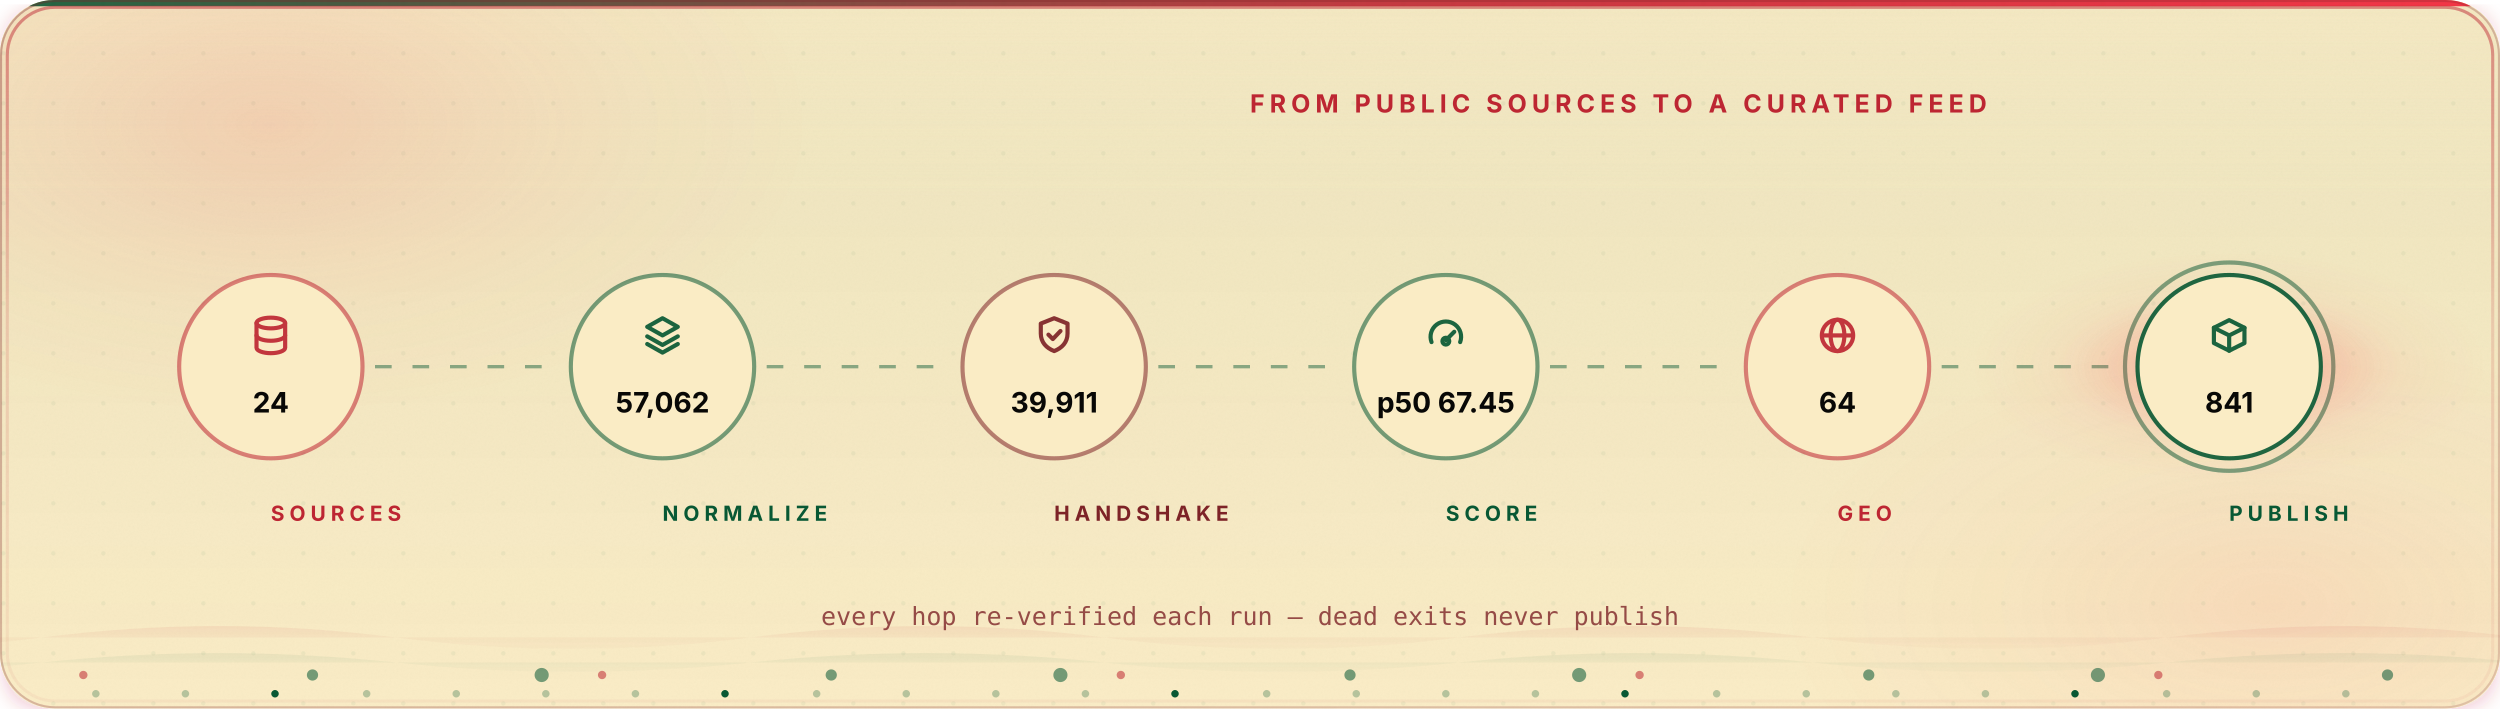
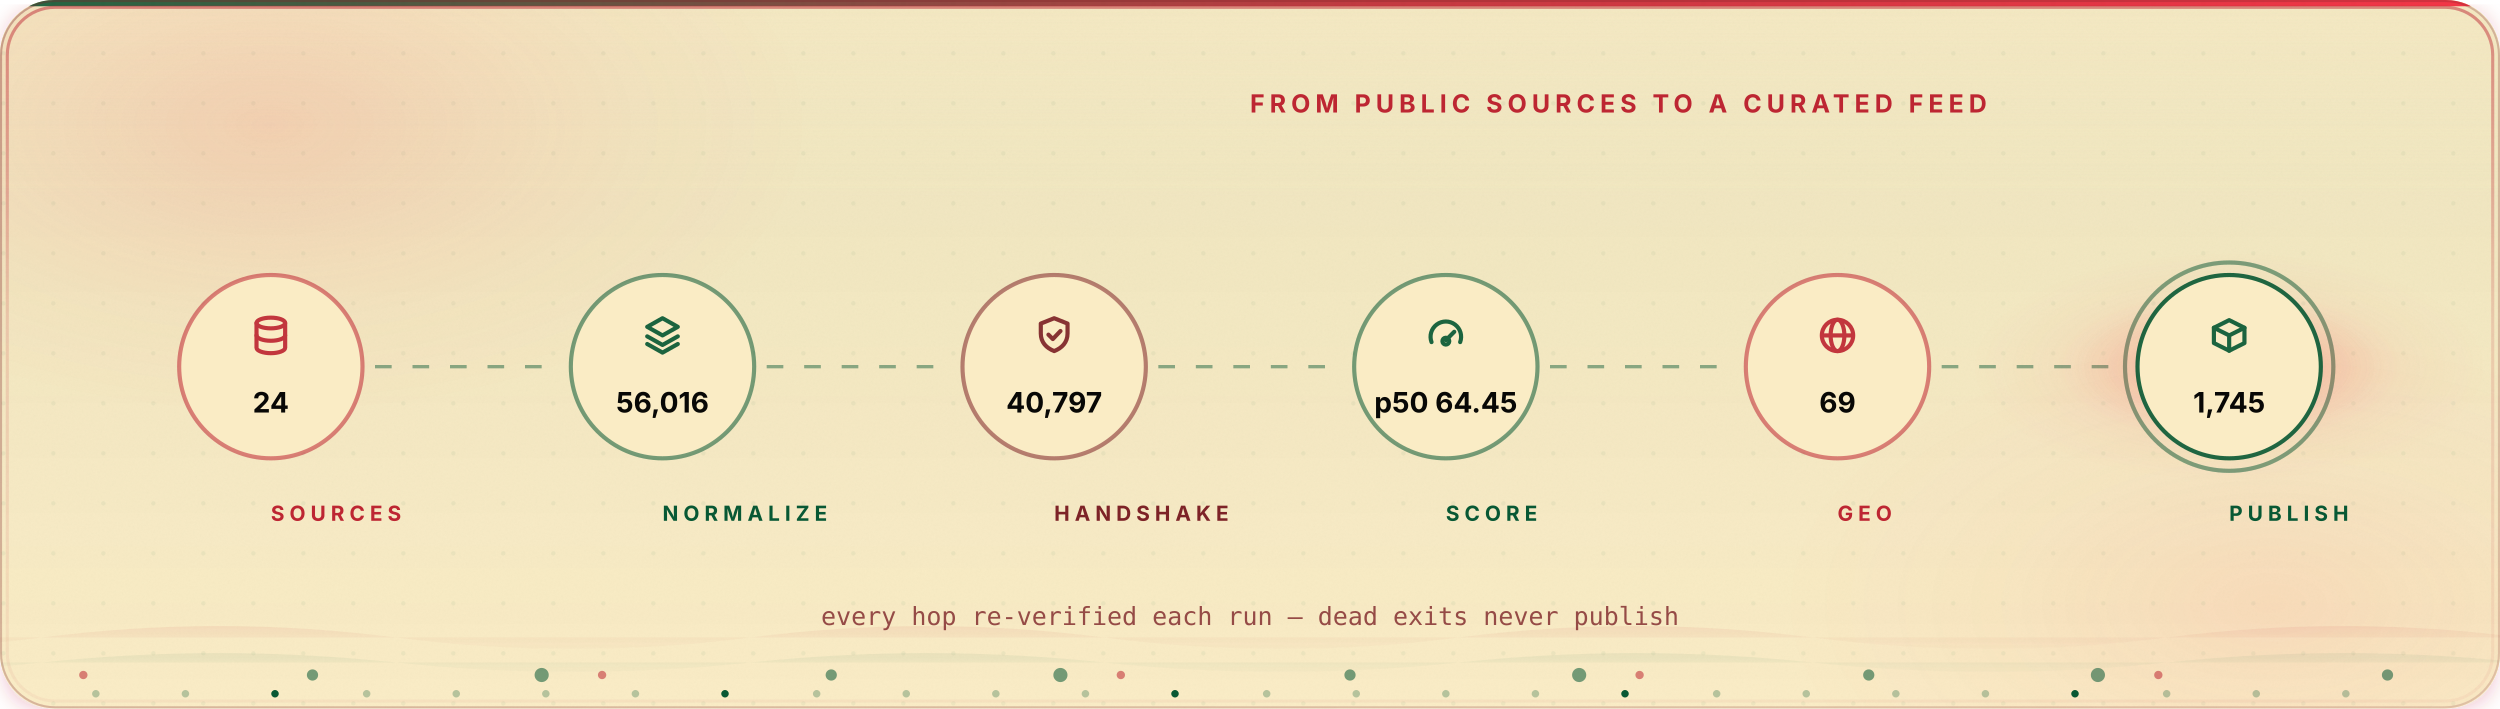
<svg xmlns="http://www.w3.org/2000/svg" width="1200" height="340" viewBox="0 0 1200 340" role="img">
  <defs>
    <linearGradient id="bg-light" gradientUnits="objectBoundingBox" x1="0.0" y1="0.0" x2="1.0" y2="1.0">
      <stop offset="0" stop-color="#FAECC5" stop-opacity="1" />
      <stop offset="1" stop-color="#FAECC5" stop-opacity="1" />
    </linearGradient>
    <linearGradient id="tint-light" gradientUnits="objectBoundingBox" x1="0.0" y1="0.0" x2="0" y2="1">
      <stop offset="0" stop-color="#08442C" stop-opacity="0.05" />
      <stop offset="1" stop-color="#08442C" stop-opacity="0" />
    </linearGradient>
    <linearGradient id="inner-light" gradientUnits="objectBoundingBox" x1="0.0" y1="0.0" x2="0" y2="1">
      <stop offset="0" stop-color="#FAECC5" stop-opacity="0.55" />
      <stop offset="0.28" stop-color="#FAECC5" stop-opacity="0" />
    </linearGradient>
    <linearGradient id="topbar-light" gradientUnits="userSpaceOnUse" x1="0" y1="1.5" x2="1200" y2="1.5">
      <stop offset="0" stop-color="#085834" stop-opacity="0.9" />
      <stop offset="0.55" stop-color="#BD2632" stop-opacity="0.9" />
      <stop offset="1" stop-color="#F32138" stop-opacity="0.9" />
    </linearGradient>
    <linearGradient id="hero-light" gradientUnits="objectBoundingBox" x1="0.0" y1="0.0" x2="0" y2="1">
      <stop offset="0" stop-color="#BD2632" stop-opacity="1" />
      <stop offset="0.55" stop-color="#7D2327" stop-opacity="1" />
      <stop offset="1" stop-color="#F32138" stop-opacity="1" />
    </linearGradient>
    <linearGradient id="word-light" gradientUnits="objectBoundingBox" x1="0" y1="0" x2="1" y2="0">
      <stop offset="0" stop-color="#7D2327" stop-opacity="1" />
      <stop offset="0.6" stop-color="#BD2632" stop-opacity="1" />
      <stop offset="1" stop-color="#F32138" stop-opacity="1" />
    </linearGradient>
    <linearGradient id="ib-light" gradientUnits="objectBoundingBox" x1="0.0" y1="0.0" x2="0" y2="1">
      <stop offset="0" stop-color="#BD2632" stop-opacity="0.5" />
      <stop offset="0.45" stop-color="#BD2632" stop-opacity="0.16" />
      <stop offset="1" stop-color="#BD2632" stop-opacity="0.05" />
    </linearGradient>
    <linearGradient id="border-light" gradientUnits="objectBoundingBox" x1="0.0" y1="0.0" x2="1.0" y2="1.0">
      <stop offset="0" stop-color="#7D2327" stop-opacity="0.35" />
      <stop offset="1" stop-color="#7D2327" stop-opacity="0.193" />
    </linearGradient>
    <linearGradient id="div-light" gradientUnits="objectBoundingBox" x1="0.0" y1="0.0" x2="1" y2="0">
      <stop offset="0" stop-color="#085834" stop-opacity="0.25" />
      <stop offset="1" stop-color="#085834" stop-opacity="0.087" />
    </linearGradient>
    <radialGradient id="glow-light" cx="0.5" cy="0.5" r="0.5">
      <stop offset="0" stop-color="#F32138" stop-opacity="0.55" />
      <stop offset="0.55" stop-color="#F32138" stop-opacity="0.18" />
      <stop offset="1" stop-color="#F32138" stop-opacity="0" />
    </radialGradient>
    <linearGradient id="shine-light" gradientUnits="objectBoundingBox" x1="0.0" y1="0.0" x2="1" y2="0">
      <stop offset="0" stop-color="#F32138" stop-opacity="0" />
      <stop offset="0.5" stop-color="#F32138" stop-opacity="0.05" />
      <stop offset="1" stop-color="#F32138" stop-opacity="0" />
    </linearGradient>
    <linearGradient id="wavea-light" gradientUnits="objectBoundingBox" x1="0.0" y1="0.0" x2="0" y2="1">
      <stop offset="0" stop-color="#BD2632" stop-opacity="0.09" />
      <stop offset="1" stop-color="#BD2632" stop-opacity="0.018" />
    </linearGradient>
    <linearGradient id="waveb-light" gradientUnits="objectBoundingBox" x1="0.0" y1="0.0" x2="0" y2="1">
      <stop offset="0" stop-color="#085834" stop-opacity="0.07" />
      <stop offset="1" stop-color="#085834" stop-opacity="0.014" />
    </linearGradient>
    <pattern id="grid-light" width="24" height="24" patternUnits="userSpaceOnUse">
      <circle cx="1.6" cy="1.6" r="1.05" fill="#085834" />
    </pattern>
    <filter id="grain-light" x="0" y="0" width="100%" height="100%">
      <feTurbulence type="fractalNoise" baseFrequency="0.9" numOctaves="2" stitchTiles="stitch" result="n" />
      <feColorMatrix in="n" type="saturate" values="0" result="m" />
      <feComposite in="m" in2="SourceGraphic" operator="in" />
    </filter>
    <filter id="shadow-light" x="-15%" y="-15%" width="130%" height="140%">
      <feDropShadow dx="0" dy="10" stdDeviation="16" flood-color="#BD2632" flood-opacity="0.20" />
      <feDropShadow dx="0" dy="2" stdDeviation="5" flood-color="#BD2632" flood-opacity="0.25" />
    </filter>
    <clipPath id="clip-light">
      <rect x="0" y="0" width="1200" height="340" rx="26" />
    </clipPath>
  </defs>
  <style>
      @keyframes fl-light {
        0% { transform: translateY(0); opacity: 0; }
        12% { opacity: 0.85; }
        80% { opacity: 0.45; }
        100% { transform: translateY(-330px); opacity: 0; }
      }
      .pt-light { animation: fl-light 9s linear infinite; }

      @keyframes sw-light {
        0%, 52% { transform: translateX(0) skewX(-20deg); }
        100% { transform: translateX(1900px) skewX(-20deg); }
      }
      .sweep-light { animation: sw-light 7.5s ease-in-out infinite; }

      @keyframes wvm-light { to { transform: translateX(-170px); } }
      .wv-light { animation: wvm-light 9s ease-in-out infinite alternate; }
      .wv2-light { animation-duration: 14s; }

      @keyframes sp-light { to { transform: rotate(360deg); } }
      .spin-light { transform-box: fill-box; transform-origin: center;
                  animation: sp-light 8s linear infinite; }
      .rev-light { animation-direction: reverse; }

      @keyframes bt-light { 50% { transform: scale(1.12); } }
      .beat-light { transform-box: fill-box; transform-origin: center;
                  animation: bt-light 2.4s ease-in-out infinite; }

      @keyframes gw-light { 50% { opacity: 0.55; } }
      .glowG-light { animation: gw-light 3.2s ease-in-out infinite; }

      @keyframes shn-light {
        0%, 46% { transform: translateX(-540px); }
        100% { transform: translateX(1620px); }
      }
      .shn-light { animation: shn-light 5.5s ease-in-out infinite; }

      @keyframes bgl-light { 0%, 100% { opacity: 0.35; } 12% { opacity: 1; } }
      .bgl-light { animation: bgl-light 2.2s ease-in-out infinite; }

      @keyframes dsh-light { to { stroke-dashoffset: -36; } }
      .dash-light { stroke-dasharray: 8 10; animation: dsh-light 1.2s linear infinite; }

      @keyframes pk-light {
        0% { transform: translateX(0); opacity: 0; }
        10% { opacity: 1; }
        88% { opacity: 1; }
        100% { transform: translateX(var(--d, 200px)); opacity: 0; }
      }
      .pk-light { animation: pk-light 2.6s linear infinite; }

      @keyframes pkv-light {
        0% { transform: translateY(0); opacity: 0; }
        10% { opacity: 1; }
        88% { opacity: 1; }
        100% { transform: translateY(var(--dy, 40px)); opacity: 0; }
      }
      .pkv-light { animation: pkv-light 2.6s linear infinite; }

      @keyframes pls-light {
        0% { transform: scale(0.55); opacity: 0.85; }
        100% { transform: scale(2.4); opacity: 0; }
      }
      .pls-light { transform-box: fill-box; transform-origin: center;
                 animation: pls-light 2.4s ease-out infinite; }

      @keyframes flt-light { 50% { transform: translateY(-6px); } }
      .flt-light { animation: flt-light 6s ease-in-out infinite; }

      @keyframes grw-light { from { transform: scaleX(0); } }
      .grow-light { transform-box: fill-box; transform-origin: left center;
                  animation: grw-light 1.5s 0.2s ease-out both; }

      @media (prefers-reduced-motion: reduce) {
        .pt-light,.sweep-light,.wv-light,.spin-light,.rev-light,.beat-light,.glowG-light,.shn-light,.bgl-light,.dash-light,.pk-light,.pkv-light,.pls-light,.flt-light,.grow-light { animation: none; }
      }
    </style>
  <g filter="url(#shadow-light)">
    <rect width="1200" height="340" rx="26" fill="#FAECC5" />
  </g>
  <g clip-path="url(#clip-light)">
    <rect width="1200" height="340" fill="url(#bg-light)" />
    <rect width="1200" height="340" fill="url(#tint-light)" />
    <rect width="1200" height="340" fill="url(#inner-light)" />
    <rect width="1200" height="340" fill="url(#grid-light)" opacity="0.05" />
    <rect width="1200" height="340" fill="#080806" filter="url(#grain-light)" opacity="0.045" />
    <ellipse cx="130" cy="60" rx="260" ry="140" fill="url(#glow-light)" opacity="0.22" />
    <ellipse cx="1090" cy="290" rx="240" ry="130" fill="url(#glow-light)" opacity="0.14" />
    <path class="wv-light" d="M -320 306 q 85.0 -11 170 0 q 85.0 11 170 0 q 85.0 -11 170 0 q 85.0 11 170 0 q 85.0 -11 170 0 q 85.0 11 170 0 q 85.0 -11 170 0 q 85.0 11 170 0 q 85.0 -11 170 0 q 85.0 11 170 0 q 85.0 -11 170 0 q 85.0 11 170 0 q 85.0 -11 170 0" fill="url(#wavea-light)" opacity="0.8" />
    <path class="wv-light wv2-light" d="M -320 318 q 85.0 -9 170 0 q 85.0 9 170 0 q 85.0 -9 170 0 q 85.0 9 170 0 q 85.0 -9 170 0 q 85.0 9 170 0 q 85.0 -9 170 0 q 85.0 9 170 0 q 85.0 -9 170 0 q 85.0 9 170 0 q 85.0 -9 170 0 q 85.0 9 170 0 q 85.0 -9 170 0" fill="url(#waveb-light)" opacity="0.9" />
    <rect width="1200" height="3" fill="url(#topbar-light)" />
    <g class="sweep-light">
      <rect x="-320" y="-60" width="230" height="460" fill="url(#shine-light)" opacity="0.75" />
    </g>
    <circle class="pt-light" cx="40" cy="324" r="2.0" fill="#BD2632" opacity="0.55" style="animation-duration:8.0s;animation-delay:-0.0s" />
    <circle class="pt-light" cx="150" cy="324" r="2.7" fill="#085834" opacity="0.55" style="animation-duration:9.7s;animation-delay:-0.9s" />
    <circle class="pt-light" cx="260" cy="324" r="3.4" fill="#085834" opacity="0.55" style="animation-duration:11.4s;animation-delay:-1.8s" />
    <circle class="pt-light" cx="289" cy="324" r="2.0" fill="#BD2632" opacity="0.55" style="animation-duration:13.1s;animation-delay:-2.7s" />
    <circle class="pt-light" cx="399" cy="324" r="2.7" fill="#085834" opacity="0.55" style="animation-duration:8.0s;animation-delay:-3.6s" />
    <circle class="pt-light" cx="509" cy="324" r="3.4" fill="#085834" opacity="0.55" style="animation-duration:9.7s;animation-delay:-4.5s" />
    <circle class="pt-light" cx="538" cy="324" r="2.0" fill="#BD2632" opacity="0.55" style="animation-duration:11.4s;animation-delay:-5.4s" />
    <circle class="pt-light" cx="648" cy="324" r="2.7" fill="#085834" opacity="0.55" style="animation-duration:13.1s;animation-delay:-6.3s" />
    <circle class="pt-light" cx="758" cy="324" r="3.4" fill="#085834" opacity="0.55" style="animation-duration:8.0s;animation-delay:-7.2s" />
    <circle class="pt-light" cx="787" cy="324" r="2.0" fill="#BD2632" opacity="0.55" style="animation-duration:9.7s;animation-delay:-8.1s" />
    <circle class="pt-light" cx="897" cy="324" r="2.7" fill="#085834" opacity="0.55" style="animation-duration:11.4s;animation-delay:-9.0s" />
    <circle class="pt-light" cx="1007" cy="324" r="3.4" fill="#085834" opacity="0.55" style="animation-duration:13.1s;animation-delay:-9.9s" />
    <circle class="pt-light" cx="1036" cy="324" r="2.0" fill="#BD2632" opacity="0.55" style="animation-duration:8.0s;animation-delay:-2.8s" />
    <circle class="pt-light" cx="1146" cy="324" r="2.7" fill="#085834" opacity="0.55" style="animation-duration:9.7s;animation-delay:-2.0s" />
    <circle cx="46" cy="333" r="1.8" fill="#085834" opacity="0.28" />
    <circle cx="89" cy="333" r="1.8" fill="#085834" opacity="0.28" />
    <circle class="bgl-light" cx="132" cy="333" r="1.8" fill="#085834" style="animation-delay:-0.46s" />
    <circle cx="176" cy="333" r="1.8" fill="#085834" opacity="0.28" />
    <circle cx="219" cy="333" r="1.8" fill="#085834" opacity="0.28" />
    <circle cx="262" cy="333" r="1.8" fill="#085834" opacity="0.28" />
    <circle cx="305" cy="333" r="1.8" fill="#085834" opacity="0.28" />
    <circle class="bgl-light" cx="348" cy="333" r="1.8" fill="#085834" style="animation-delay:-1.61s" />
    <circle cx="392" cy="333" r="1.8" fill="#085834" opacity="0.28" />
    <circle cx="435" cy="333" r="1.8" fill="#085834" opacity="0.28" />
    <circle cx="478" cy="333" r="1.8" fill="#085834" opacity="0.28" />
    <circle cx="521" cy="333" r="1.8" fill="#085834" opacity="0.28" />
    <circle class="bgl-light" cx="564" cy="333" r="1.8" fill="#085834" style="animation-delay:-2.76s" />
    <circle cx="608" cy="333" r="1.8" fill="#085834" opacity="0.28" />
    <circle cx="651" cy="333" r="1.8" fill="#085834" opacity="0.28" />
    <circle cx="694" cy="333" r="1.8" fill="#085834" opacity="0.28" />
    <circle cx="737" cy="333" r="1.8" fill="#085834" opacity="0.28" />
    <circle class="bgl-light" cx="780" cy="333" r="1.8" fill="#085834" style="animation-delay:-3.91s" />
    <circle cx="824" cy="333" r="1.8" fill="#085834" opacity="0.28" />
    <circle cx="867" cy="333" r="1.8" fill="#085834" opacity="0.28" />
    <circle cx="910" cy="333" r="1.8" fill="#085834" opacity="0.28" />
    <circle cx="953" cy="333" r="1.8" fill="#085834" opacity="0.28" />
    <circle class="bgl-light" cx="996" cy="333" r="1.8" fill="#085834" style="animation-delay:-5.06s" />
    <circle cx="1040" cy="333" r="1.8" fill="#085834" opacity="0.28" />
    <circle cx="1083" cy="333" r="1.8" fill="#085834" opacity="0.28" />
    <circle cx="1126" cy="333" r="1.8" fill="#085834" opacity="0.28" />
  </g>
  <rect x="3.5" y="3.5" width="1193" height="333" rx="23" fill="none" stroke="url(#ib-light)" stroke-width="1.5" />
  <rect x="0.5" y="0.5" width="1199" height="339" rx="26" fill="none" stroke="url(#border-light)" stroke-width="1" />
  <text x="600" y="54" font-family="Space Grotesk, Inter, system-ui, -apple-system, Segoe UI, sans-serif" font-size="12" font-weight="700" fill="#BD2632" text-anchor="start" letter-spacing="2.4">FROM PUBLIC SOURCES TO A CURATED FEED</text>
  <line x1="330" y1="50" x2="404" y2="50" stroke="url(#div-light)" stroke-width="1.5" />
  <line x1="796" y1="50" x2="870" y2="50" stroke="url(#div-light)" stroke-width="1.5" />
  <line class="dash-light" x1="180" y1="176" x2="268" y2="176" stroke="#085834" stroke-opacity="0.45" stroke-width="1.6" />
  <circle class="pk-light" cx="180" cy="176" r="3.2" fill="#BD2632" opacity="0" style="--d:88px;animation-delay:-0.0s" />
  <circle cx="130" cy="176" r="44" fill="#FAECC5" stroke="#BD2632" stroke-opacity="0.55" stroke-width="2" />
  <g transform="translate(119.0,150.0) scale(0.9167)" fill="none" stroke="#BD2632" stroke-width="2.18" stroke-linecap="round" stroke-linejoin="round" opacity="0.92">
    <ellipse cx="12" cy="5.5" rx="7.5" ry="2.8" />
    <path d="M4.5 5.5 V18.5 C4.5 20 7.9 21.3 12 21.3 C16.1 21.3 19.5 20 19.5 18.5 V5.5" />
    <path d="M4.5 12 C4.5 13.5 7.9 14.8 12 14.8 C16.1 14.8 19.5 13.5 19.5 12" />
  </g>
  <text x="130" y="198" font-family="Space Grotesk, Inter, system-ui, -apple-system, Segoe UI, sans-serif" font-size="13.5" font-weight="700" fill="#080806" text-anchor="middle">24</text>
  <text x="130" y="250" font-family="Space Grotesk, Inter, system-ui, -apple-system, Segoe UI, sans-serif" font-size="10" font-weight="700" fill="#BD2632" text-anchor="start" letter-spacing="2.4">SOURCES</text>
  <line class="dash-light" x1="368" y1="176" x2="456" y2="176" stroke="#085834" stroke-opacity="0.45" stroke-width="1.6" />
  <circle class="pk-light" cx="368" cy="176" r="3.2" fill="#BD2632" opacity="0" style="--d:88px;animation-delay:-0.7s" />
  <circle cx="318" cy="176" r="44" fill="#FAECC5" stroke="#085834" stroke-opacity="0.55" stroke-width="2" />
  <g transform="translate(307.0,150.0) scale(0.9167)" fill="none" stroke="#085834" stroke-width="2.18" stroke-linecap="round" stroke-linejoin="round" opacity="0.92">
    <path d="M12 3 L20 7.5 L12 12 L4 7.5 Z" />
    <path d="M4 12.5 L12 17 L20 12.5" />
    <path d="M4 16.5 L12 21 L20 16.5" />
  </g>
-   <text x="318" y="198" font-family="Space Grotesk, Inter, system-ui, -apple-system, Segoe UI, sans-serif" font-size="13.5" font-weight="700" fill="#080806" text-anchor="middle">57,062</text>
+   <text x="318" y="198" font-family="Space Grotesk, Inter, system-ui, -apple-system, Segoe UI, sans-serif" font-size="13.5" font-weight="700" fill="#080806" text-anchor="middle">56,016</text>
  <text x="318" y="250" font-family="Space Grotesk, Inter, system-ui, -apple-system, Segoe UI, sans-serif" font-size="10" font-weight="700" fill="#085834" text-anchor="start" letter-spacing="2.4">NORMALIZE</text>
  <line class="dash-light" x1="556" y1="176" x2="644" y2="176" stroke="#085834" stroke-opacity="0.45" stroke-width="1.6" />
  <circle class="pk-light" cx="556" cy="176" r="3.2" fill="#BD2632" opacity="0" style="--d:88px;animation-delay:-1.4s" />
  <circle cx="506" cy="176" r="44" fill="#FAECC5" stroke="#7D2327" stroke-opacity="0.55" stroke-width="2" />
  <g transform="translate(495.0,150.0) scale(0.9167)" fill="none" stroke="#7D2327" stroke-width="2.18" stroke-linecap="round" stroke-linejoin="round" opacity="0.92">
    <path d="M12 3 L19 5.8 V11 C19 15.6 16.1 18.6 12 20.2 C7.9 18.6 5 15.6 5 11 V5.8 Z" />
    <path d="M9 11.6 L11.3 13.9 L15.3 9.7" />
  </g>
-   <text x="506" y="198" font-family="Space Grotesk, Inter, system-ui, -apple-system, Segoe UI, sans-serif" font-size="13.5" font-weight="700" fill="#080806" text-anchor="middle">39,911</text>
+   <text x="506" y="198" font-family="Space Grotesk, Inter, system-ui, -apple-system, Segoe UI, sans-serif" font-size="13.5" font-weight="700" fill="#080806" text-anchor="middle">40,797</text>
  <text x="506" y="250" font-family="Space Grotesk, Inter, system-ui, -apple-system, Segoe UI, sans-serif" font-size="10" font-weight="700" fill="#7D2327" text-anchor="start" letter-spacing="2.4">HANDSHAKE</text>
  <line class="dash-light" x1="744" y1="176" x2="832" y2="176" stroke="#085834" stroke-opacity="0.45" stroke-width="1.6" />
  <circle class="pk-light" cx="744" cy="176" r="3.2" fill="#BD2632" opacity="0" style="--d:88px;animation-delay:-2.1s" />
  <circle cx="694" cy="176" r="44" fill="#FAECC5" stroke="#085834" stroke-opacity="0.55" stroke-width="2" />
  <g transform="translate(683.0,150.0) scale(0.9167)" fill="none" stroke="#085834" stroke-width="2.18" stroke-linecap="round" stroke-linejoin="round" opacity="0.92">
    <path d="M4.5 15.5 A 8 8 0 1 1 19.5 15.5" />
    <path d="M12 14.5 L16.4 10.1" />
    <circle cx="12" cy="15" r="1.8" />
  </g>
-   <text x="694" y="198" font-family="Space Grotesk, Inter, system-ui, -apple-system, Segoe UI, sans-serif" font-size="13.5" font-weight="700" fill="#080806" text-anchor="middle">p50 67.45</text>
+   <text x="694" y="198" font-family="Space Grotesk, Inter, system-ui, -apple-system, Segoe UI, sans-serif" font-size="13.5" font-weight="700" fill="#080806" text-anchor="middle">p50 64.45</text>
  <text x="694" y="250" font-family="Space Grotesk, Inter, system-ui, -apple-system, Segoe UI, sans-serif" font-size="10" font-weight="700" fill="#085834" text-anchor="start" letter-spacing="2.4">SCORE</text>
  <line class="dash-light" x1="932" y1="176" x2="1020" y2="176" stroke="#085834" stroke-opacity="0.45" stroke-width="1.6" />
  <circle class="pk-light" cx="932" cy="176" r="3.2" fill="#BD2632" opacity="0" style="--d:88px;animation-delay:-2.8s" />
  <circle cx="882" cy="176" r="44" fill="#FAECC5" stroke="#BD2632" stroke-opacity="0.55" stroke-width="2" />
  <g transform="translate(871.0,150.0) scale(0.9167)" fill="none" stroke="#BD2632" stroke-width="2.18" stroke-linecap="round" stroke-linejoin="round" opacity="0.92">
    <circle cx="12" cy="12" r="8.2" />
    <ellipse cx="12" cy="12" rx="3.6" ry="8.2" />
    <path d="M4.4 12 H19.6" />
  </g>
-   <text x="882" y="198" font-family="Space Grotesk, Inter, system-ui, -apple-system, Segoe UI, sans-serif" font-size="13.5" font-weight="700" fill="#080806" text-anchor="middle">64</text>
+   <text x="882" y="198" font-family="Space Grotesk, Inter, system-ui, -apple-system, Segoe UI, sans-serif" font-size="13.5" font-weight="700" fill="#080806" text-anchor="middle">69</text>
  <text x="882" y="250" font-family="Space Grotesk, Inter, system-ui, -apple-system, Segoe UI, sans-serif" font-size="10" font-weight="700" fill="#BD2632" text-anchor="start" letter-spacing="2.4">GEO</text>
  <g class="pls-light" style="animation-delay:0s">
    <circle cx="1070" cy="176" r="50" fill="none" stroke="#085834" stroke-width="2" opacity="0.3" />
  </g>
  <g class="pls-light" style="animation-delay:-1.2s">
    <circle cx="1070" cy="176" r="50" fill="none" stroke="#085834" stroke-width="2" opacity="0.3" />
  </g>
  <g class="glowG-light">
    <ellipse cx="1070" cy="176" rx="124" ry="55" fill="url(#glow-light)" opacity="0.28" />
    <ellipse cx="1070" cy="176" rx="81" ry="36" fill="url(#glow-light)" opacity="0.5" />
    <ellipse cx="1070" cy="176" rx="47" ry="21" fill="url(#glow-light)" opacity="0.85" />
  </g>
  <circle cx="1070" cy="176" r="44" fill="#FAECC5" stroke="#085834" stroke-opacity="0.9" stroke-width="2" />
  <g transform="translate(1059.0,150.0) scale(0.9167)" fill="none" stroke="#085834" stroke-width="2.18" stroke-linecap="round" stroke-linejoin="round" opacity="0.92">
    <path d="M4 8 L12 4 L20 8 V16 L12 20 L4 16 Z" />
    <path d="M4 8 L12 12 L20 8 M12 12 V20" />
  </g>
-   <text x="1070" y="198" font-family="Space Grotesk, Inter, system-ui, -apple-system, Segoe UI, sans-serif" font-size="13.5" font-weight="700" fill="#080806" text-anchor="middle" class="beat-light">841</text>
+   <text x="1070" y="198" font-family="Space Grotesk, Inter, system-ui, -apple-system, Segoe UI, sans-serif" font-size="13.5" font-weight="700" fill="#080806" text-anchor="middle" class="beat-light">1,745</text>
  <text x="1070" y="250" font-family="Space Grotesk, Inter, system-ui, -apple-system, Segoe UI, sans-serif" font-size="10" font-weight="700" fill="#085834" text-anchor="start" letter-spacing="2.4">PUBLISH</text>
  <text x="600" y="300" font-family="IBM Plex Mono, ui-monospace, SFMono-Regular, Menlo, monospace" font-size="12" font-weight="500" fill="#7D2327" text-anchor="middle" opacity="0.8">every hop re-verified each run — dead exits never publish</text>
</svg>
